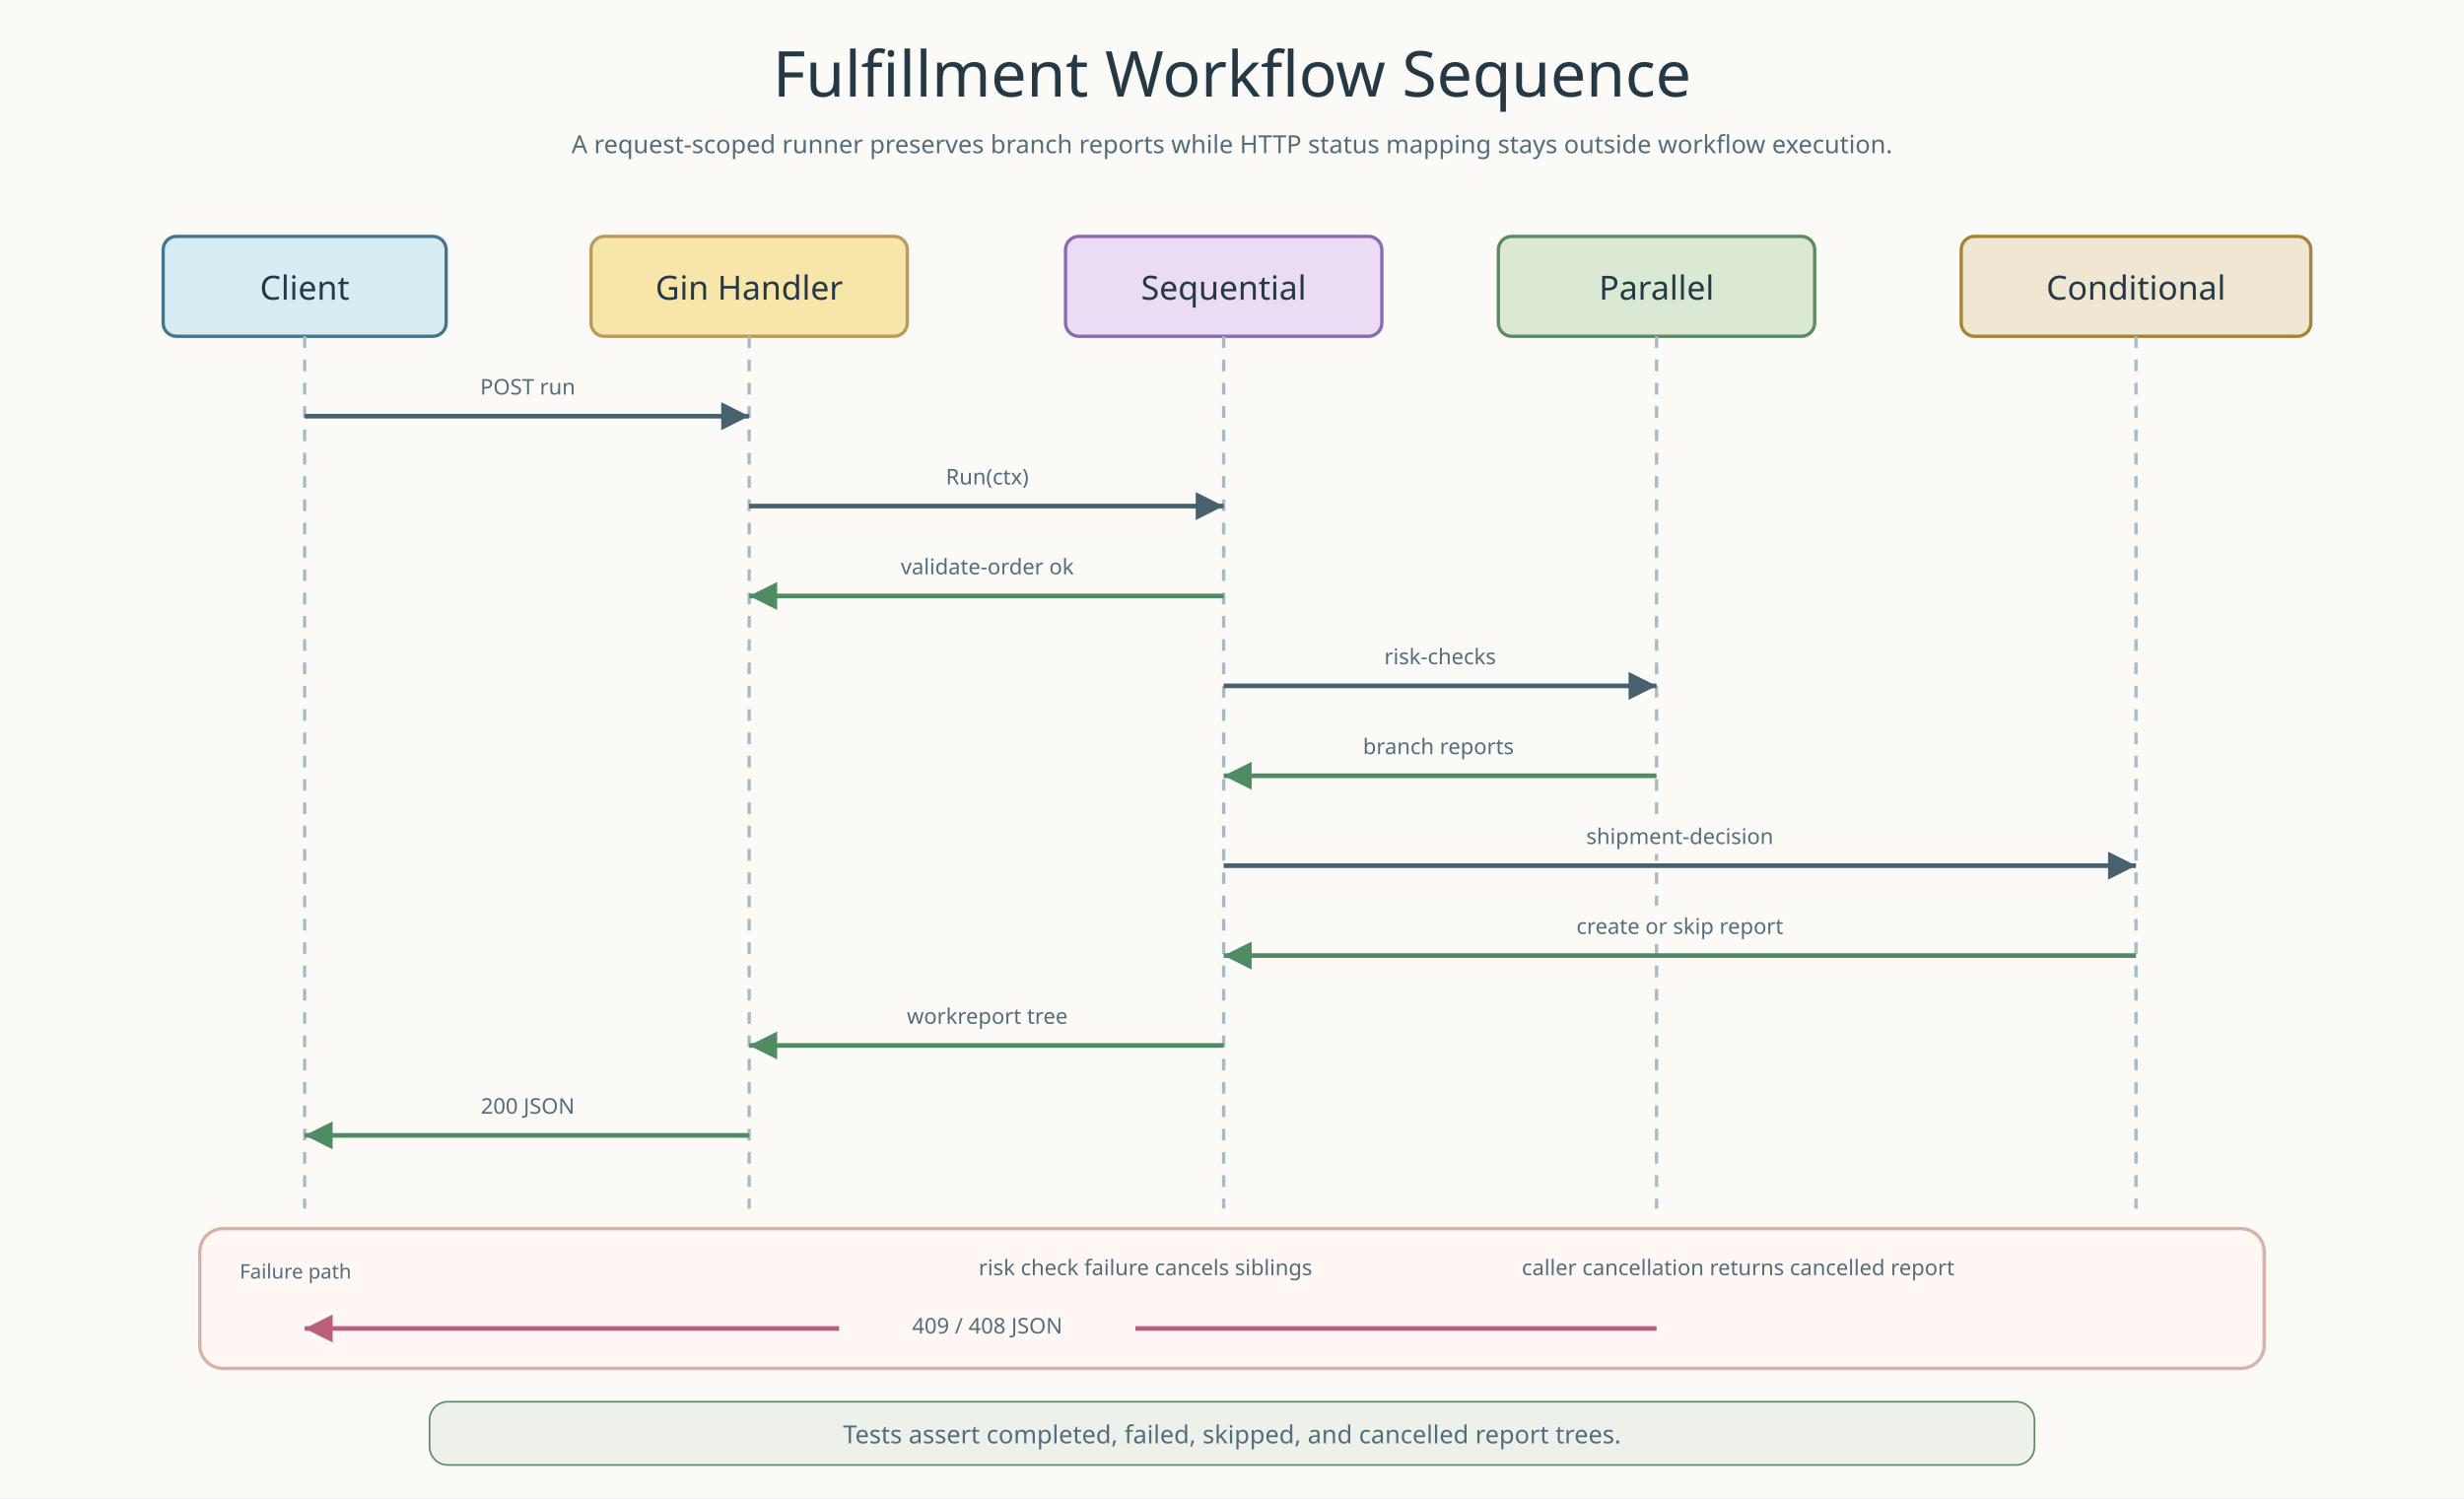
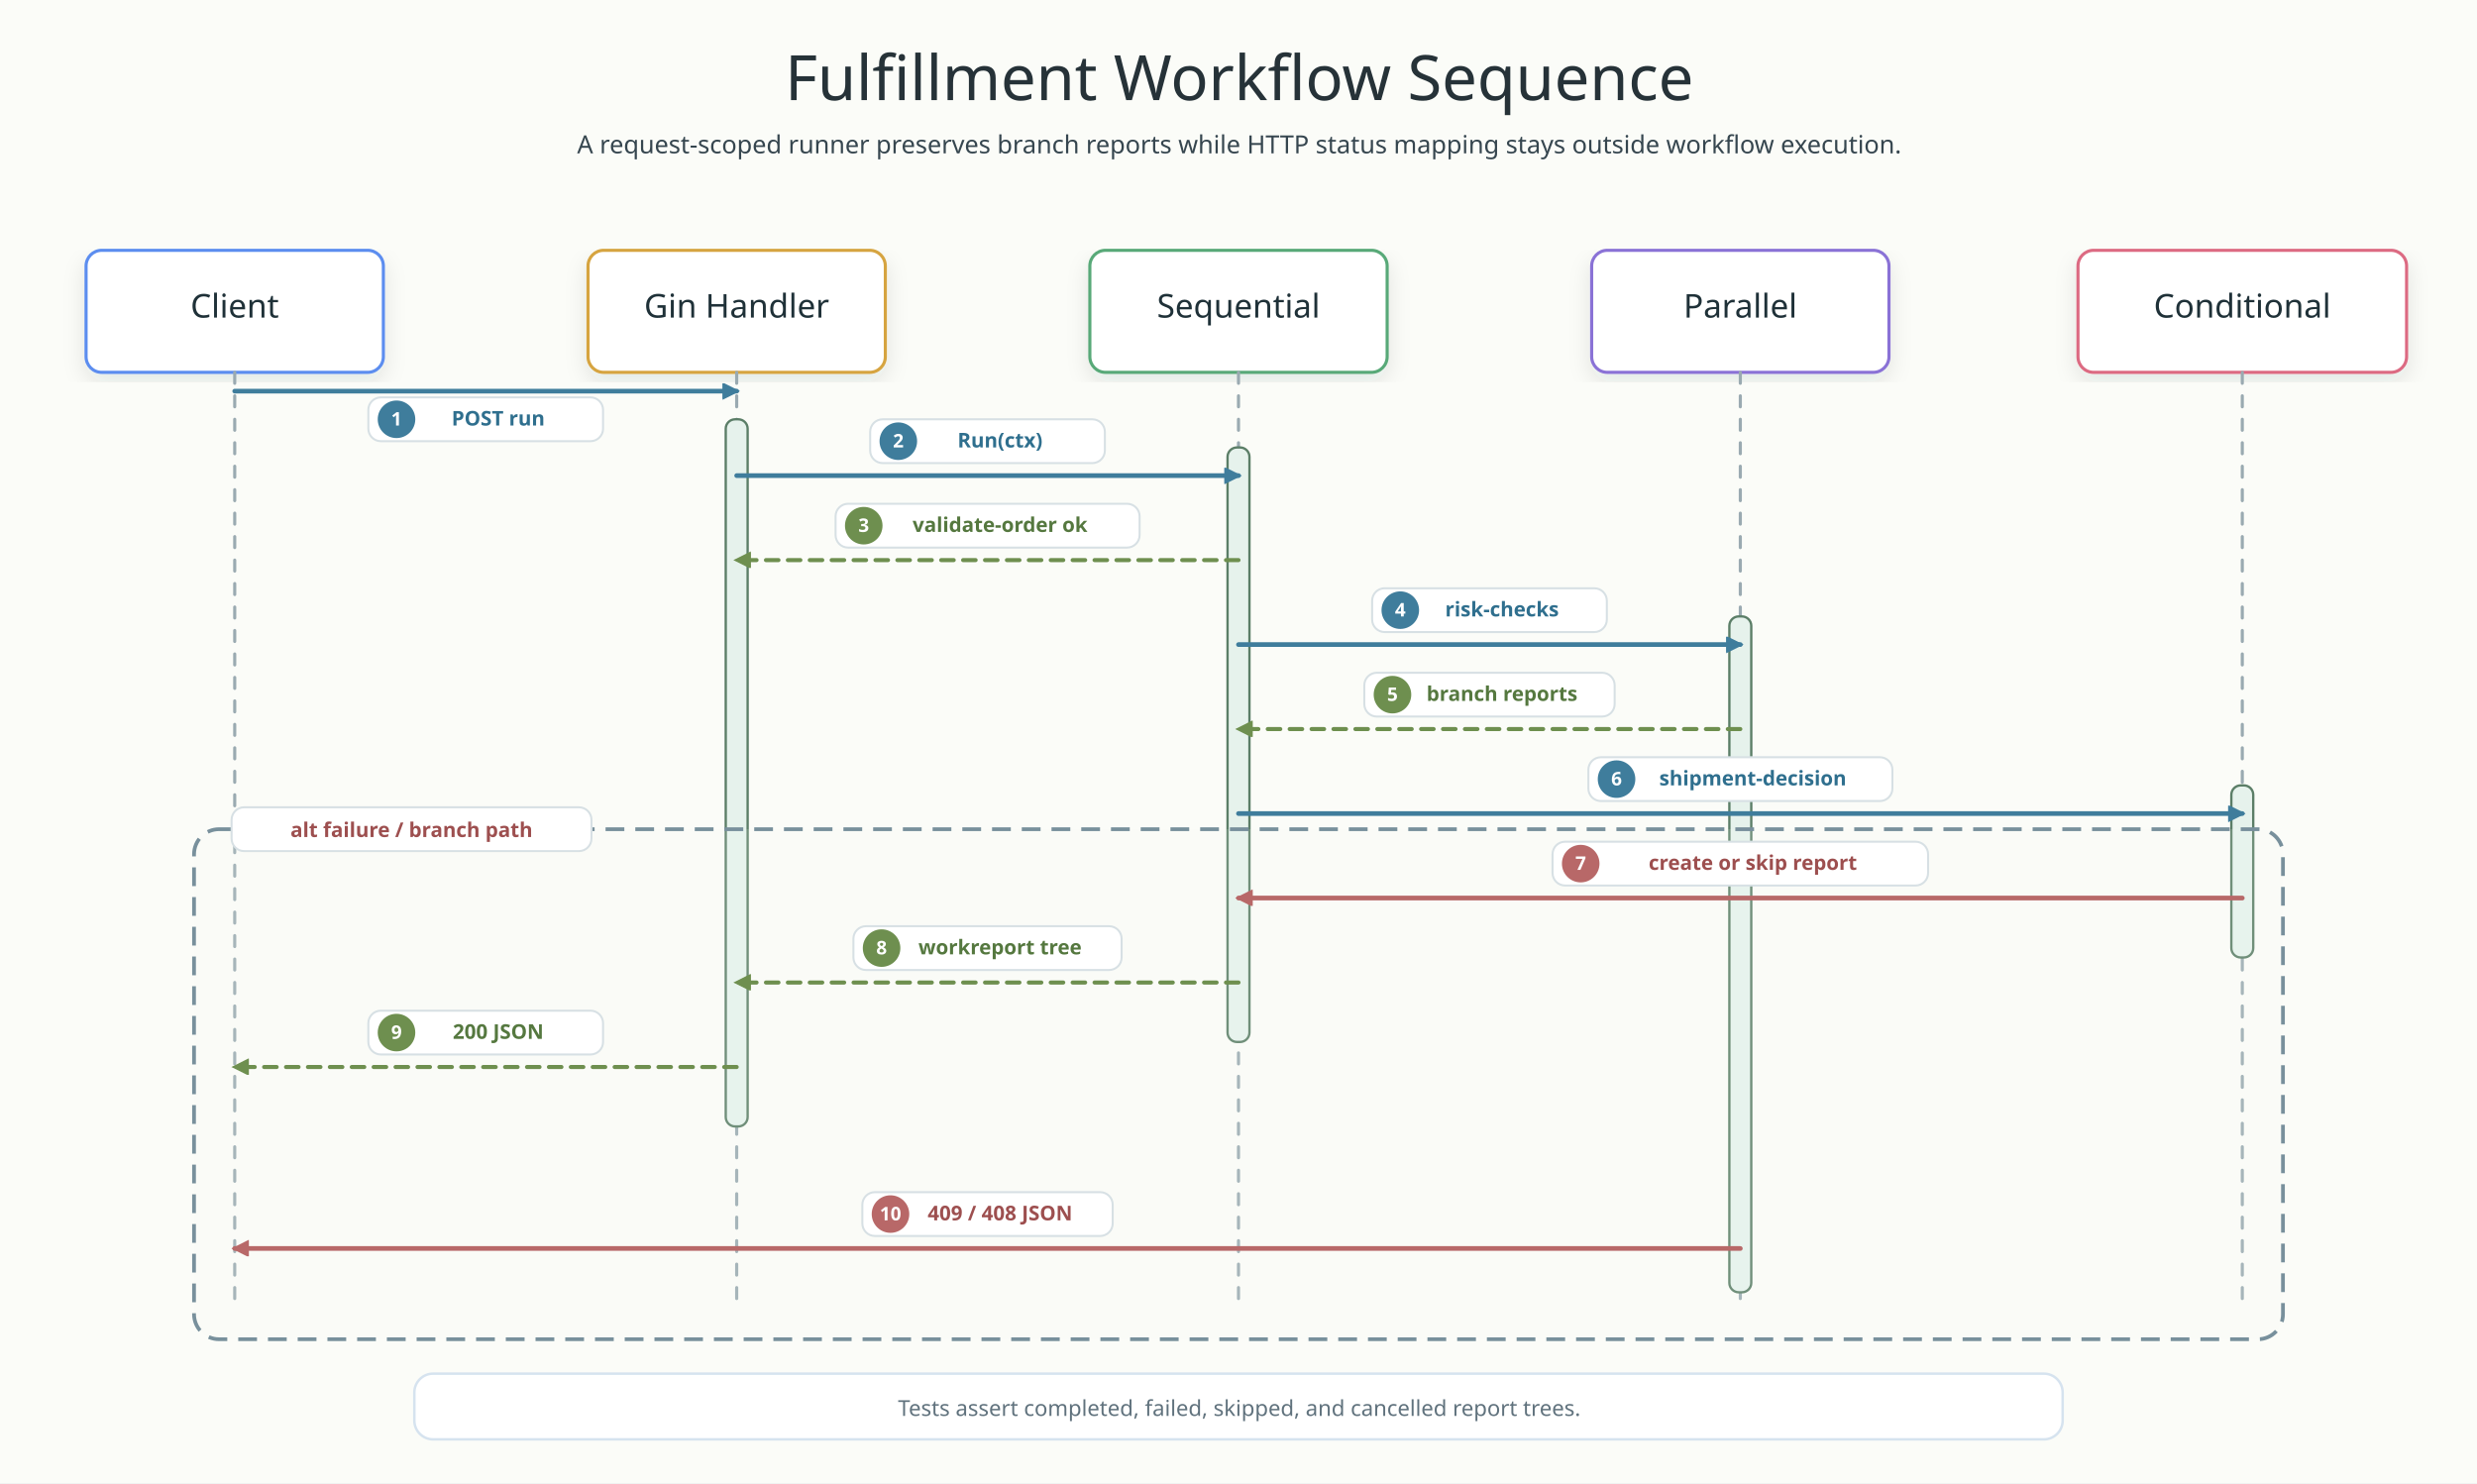
- <svg xmlns="http://www.w3.org/2000/svg" width="1480" height="900" viewBox="0 0 1480 900" role="img" aria-labelledby="title desc">
+ <svg xmlns="http://www.w3.org/2000/svg" width="1583" height="948" viewBox="-60 0 1583 948" role="img" aria-labelledby="title desc">
  <defs>
-     <marker id="seq-main" viewBox="0 0 8 8" markerWidth="8" markerHeight="8" refX="7" refY="4" orient="auto">
-       <polygon points="1,1 7,4 1,7" fill="#47616f" />
+     <filter id="shadow" x="-8%" y="-8%" width="116%" height="116%">
+       <feDropShadow dx="0" dy="6" stdDeviation="7" flood-color="#203040" flood-opacity="0.10" />
+     </filter>
+     <marker id="arrow-call" markerWidth="13" markerHeight="13" refX="9" refY="5" orient="auto" markerUnits="userSpaceOnUse">
+       <polygon points="0,0 10,5 0,10" fill="#3F7D9C" stroke="#3F7D9C" stroke-dasharray="none" style="stroke-dasharray:none" />
    </marker>
-     <marker id="seq-success" viewBox="0 0 8 8" markerWidth="8" markerHeight="8" refX="7" refY="4" orient="auto">
-       <polygon points="1,1 7,4 1,7" fill="#4f8b63" />
+     <marker id="arrow-return" markerWidth="13" markerHeight="13" refX="9" refY="5" orient="auto" markerUnits="userSpaceOnUse">
+       <polygon points="0,0 10,5 0,10" fill="#6E8F4F" stroke="#6E8F4F" stroke-dasharray="none" style="stroke-dasharray:none" />
    </marker>
-     <marker id="seq-error" viewBox="0 0 8 8" markerWidth="8" markerHeight="8" refX="7" refY="4" orient="auto">
-       <polygon points="1,1 7,4 1,7" fill="#b95f7a" />
+     <marker id="arrow-async" markerWidth="13" markerHeight="13" refX="9" refY="5" orient="auto" markerUnits="userSpaceOnUse">
+       <polygon points="0,0 10,5 0,10" fill="#755BC6" stroke="#755BC6" stroke-dasharray="none" style="stroke-dasharray:none" />
+     </marker>
+     <marker id="arrow-fail" markerWidth="13" markerHeight="13" refX="9" refY="5" orient="auto" markerUnits="userSpaceOnUse">
+       <polygon points="0,0 10,5 0,10" fill="#B86868" stroke="#B86868" stroke-dasharray="none" style="stroke-dasharray:none" />
    </marker>
    <style>
      @font-face { font-family: 'Architects Daughter'; src: url('file:///Users/debop/Library/Fonts/ArchitectsDaughter-Regular.ttf') format('truetype'); }
      @font-face { font-family: 'Comic Mono'; src: url('file:///Users/debop/Library/Fonts/ComicMono.ttf') format('truetype'); }
-       .title { font-family: 'Architects Daughter'; font-size: 38px; fill: #243845; }
-       .subtitle, .label, .small { font-family: 'Comic Mono'; fill: #536d7d; }
-       .subtitle { font-size: 15px; }
-       .actor { font-family: 'Architects Daughter'; font-size: 20px; fill: #243845; }
-       .label { font-size: 13px; }
-       .small { font-size: 12px; }
-       .lifeline { stroke: #a9bac5; stroke-width: 2; stroke-dasharray: 7 7; }
-       .main { fill: none; stroke: #47616f; stroke-width: 2.8; marker-end: url(#seq-main); }
-       .success { fill: none; stroke: #4f8b63; stroke-width: 2.8; marker-end: url(#seq-success); }
-       .error { fill: none; stroke: #b95f7a; stroke-width: 2.8; marker-end: url(#seq-error); }
+       .canvas{fill:#fbfcf8}.title{font-family:'Architects Daughter';font-size:40px;fill:#263238}.subtitle,.detail,.footer{font-family:'Comic Mono';fill:#36464f}.subtitle{font-size:16px}.footer{font-size:14px;fill:#60727d}.cardTitle{font-family:'Architects Daughter';font-size:21px;fill:#1f3138}.role{font-family:'Comic Mono';font-size:12px;fill:#546a73}.card{fill:#ffffff;stroke-width:2;filter:url(#shadow)}.lifeline{stroke:#9aaab1;stroke-width:2;stroke-dasharray:7 8;stroke-linecap:round}.activation{fill:#e6f2ec;stroke:#5b7e67;stroke-width:1.5}.call,.return,.async,.fail{fill:none;stroke-width:3;stroke-linecap:round;stroke-linejoin:round}.call{stroke:#3F7D9C;marker-end:url(#arrow-call)}.return{stroke:#6E8F4F;stroke-width:2.6;stroke-dasharray:8 6;marker-end:url(#arrow-return)}.async{stroke:#755BC6;marker-end:url(#arrow-async)}.fail{stroke:#B86868;marker-end:url(#arrow-fail)}.alt{fill:#eef7f0;fill-opacity:.14;stroke:#78909c;stroke-width:2.4;stroke-dasharray:12 7}.divider{stroke:#78909c;stroke-width:2;stroke-dasharray:10 8}rect.label{fill:#ffffff;stroke:#d7e0e4;stroke-width:1.3}.callLabel{stroke:#9cc2d1}.returnLabel{stroke:#b6c9a4}.asyncLabel{stroke:#b8a9d5}.failLabel{stroke:#d9abab}.badgeText,.msg{font-family:'Comic Mono';font-size:12px;font-weight:700}.msg{font-size:13px}.callText{fill:#2f6f8e}.returnText{fill:#55783F}.asyncText{fill:#674b91}.failText{fill:#9d4f4f}
    </style>
  </defs>
-   <rect width="1480" height="900" fill="#fbfaf6" />
-   <text class="title" x="740" y="58" text-anchor="middle">Fulfillment Workflow Sequence</text>
-   <text class="subtitle" x="740" y="92" text-anchor="middle">A request-scoped runner preserves branch reports while HTTP status mapping stays outside workflow execution.</text>
-   <g transform="translate(98 142)">
-     <rect width="170" height="60" rx="8" fill="#d7ecf2" stroke="#48758d" stroke-width="2" />
-     <text class="actor" x="85" y="38" text-anchor="middle">Client</text>
+   <rect class="canvas" x="-60" y="0" width="1583" height="948" />
+   <text class="title" x="732" y="64" text-anchor="middle">Fulfillment Workflow Sequence</text>
+   <text class="subtitle" x="732" y="98" text-anchor="middle">A request-scoped runner preserves branch reports while HTTP status mapping stays outside workflow execution.</text>
+   <g id="participant-1">
+     <rect class="card" x="-5" y="160" width="190" height="78" rx="10" fill="#E8F3FF" stroke="#5B8DEF" />
+     <text class="cardTitle" x="90" y="203" text-anchor="middle">Client</text>
+     <line class="lifeline" x1="90" y1="238" x2="90" y2="836" />
  </g>
-   <g transform="translate(355 142)">
-     <rect width="190" height="60" rx="8" fill="#f7e5aa" stroke="#b99b5d" stroke-width="2" />
-     <text class="actor" x="95" y="38" text-anchor="middle">Gin Handler</text>
+   <g id="participant-2">
+     <rect class="card" x="315.8" y="160" width="190" height="78" rx="10" fill="#FFF3D9" stroke="#D6A441" />
+     <text class="cardTitle" x="410.8" y="203" text-anchor="middle">Gin Handler</text>
+     <line class="lifeline" x1="410.8" y1="238" x2="410.8" y2="836" />
  </g>
-   <g transform="translate(640 142)">
-     <rect width="190" height="60" rx="8" fill="#eadcf5" stroke="#8a6bb0" stroke-width="2" />
-     <text class="actor" x="95" y="38" text-anchor="middle">Sequential</text>
+   <g id="participant-3">
+     <rect class="card" x="636.5" y="160" width="190" height="78" rx="10" fill="#EAF7EF" stroke="#58A978" />
+     <text class="cardTitle" x="731.5" y="203" text-anchor="middle">Sequential</text>
+     <line class="lifeline" x1="731.5" y1="238" x2="731.5" y2="836" />
  </g>
-   <g transform="translate(900 142)">
-     <rect width="190" height="60" rx="8" fill="#dbe8d4" stroke="#5d8a62" stroke-width="2" />
-     <text class="actor" x="95" y="38" text-anchor="middle">Parallel</text>
+   <g id="participant-4">
+     <rect class="card" x="957.2" y="160" width="190" height="78" rx="10" fill="#F1ECFF" stroke="#8A72D6" />
+     <text class="cardTitle" x="1052.2" y="203" text-anchor="middle">Parallel</text>
+     <line class="lifeline" x1="1052.2" y1="238" x2="1052.2" y2="836" />
  </g>
-   <g transform="translate(1178 142)">
-     <rect width="210" height="60" rx="8" fill="#efe7d2" stroke="#a78335" stroke-width="2" />
-     <text class="actor" x="105" y="38" text-anchor="middle">Conditional</text>
+   <g id="participant-5">
+     <rect class="card" x="1268" y="160" width="210" height="78" rx="10" fill="#FDECEF" stroke="#DC6B82" />
+     <text class="cardTitle" x="1373" y="203" text-anchor="middle">Conditional</text>
+     <line class="lifeline" x1="1373" y1="238" x2="1373" y2="836" />
  </g>
-   <path class="lifeline" d="M 183 202 L 183 726" />
-   <path class="lifeline" d="M 450 202 L 450 726" />
-   <path class="lifeline" d="M 735 202 L 735 726" />
-   <path class="lifeline" d="M 995 202 L 995 726" />
-   <path class="lifeline" d="M 1283 202 L 1283 726" />
-   <path class="main" d="M 183 250 L 450 250" />
-   <rect x="242" y="220" width="150" height="23" rx="7" fill="#fbfaf6" />
-   <text class="label" x="317" y="237" text-anchor="middle">POST run</text>
-   <path class="main" d="M 450 304 L 735 304" />
-   <rect x="510" y="274" width="166" height="23" rx="7" fill="#fbfaf6" />
-   <text class="label" x="593" y="291" text-anchor="middle">Run(ctx)</text>
-   <path class="success" d="M 735 358 L 450 358" />
-   <rect x="504" y="328" width="178" height="23" rx="7" fill="#fbfaf6" />
-   <text class="label" x="593" y="345" text-anchor="middle">validate-order ok</text>
-   <path class="main" d="M 735 412 L 995 412" />
-   <rect x="782" y="382" width="166" height="23" rx="7" fill="#fbfaf6" />
-   <text class="label" x="865" y="399" text-anchor="middle">risk-checks</text>
-   <path class="success" d="M 995 466 L 735 466" />
-   <rect x="772" y="436" width="184" height="23" rx="7" fill="#fbfaf6" />
-   <text class="label" x="864" y="453" text-anchor="middle">branch reports</text>
-   <path class="main" d="M 735 520 L 1283 520" />
-   <rect x="908" y="490" width="202" height="23" rx="7" fill="#fbfaf6" />
-   <text class="label" x="1009" y="507" text-anchor="middle">shipment-decision</text>
-   <path class="success" d="M 1283 574 L 735 574" />
-   <rect x="900" y="544" width="218" height="23" rx="7" fill="#fbfaf6" />
-   <text class="label" x="1009" y="561" text-anchor="middle">create or skip report</text>
-   <path class="success" d="M 735 628 L 450 628" />
-   <rect x="496" y="598" width="194" height="23" rx="7" fill="#fbfaf6" />
-   <text class="label" x="593" y="615" text-anchor="middle">workreport tree</text>
-   <path class="success" d="M 450 682 L 183 682" />
-   <rect x="231" y="652" width="172" height="23" rx="7" fill="#fbfaf6" />
-   <text class="label" x="317" y="669" text-anchor="middle">200 JSON</text>
-   <rect x="120" y="738" width="1240" height="84" rx="14" fill="#fff7f3" stroke="#d8b2a8" stroke-width="2" />
-   <text class="small" x="144" y="768">Failure path</text>
-   <text class="label" x="688" y="766" text-anchor="middle">risk check failure cancels siblings</text>
-   <text class="label" x="1044" y="766" text-anchor="middle">caller cancellation returns cancelled report</text>
-   <path class="error" d="M 995 798 L 183 798" />
-   <rect x="504" y="784" width="178" height="23" rx="7" fill="#fff7f3" />
-   <text class="label" x="593" y="801" text-anchor="middle">409 / 408 JSON</text>
-   <rect x="258" y="842" width="964" height="38" rx="11" fill="#edf1e9" stroke="#5d8a62" />
-   <text class="subtitle" x="740" y="867" text-anchor="middle">Tests assert completed, failed, skipped, and cancelled report trees.</text>
+   <rect class="activation" x="403.8" y="268" width="14" height="452" rx="6" />
+   <rect class="activation" x="724.5" y="286" width="14" height="380" rx="6" />
+   <rect class="activation" x="1045.2" y="394" width="14" height="432" rx="6" />
+   <rect class="activation" x="1366" y="502" width="14" height="110" rx="6" />
+   <rect class="alt" x="64" y="530" width="1335" height="326" rx="16" />
+   <rect class="label failLabel" x="88" y="516" width="230" height="28" rx="8" />
+   <text class="msg failText" x="203" y="535" text-anchor="middle">alt failure / branch path</text>
+   <g id="message-1">
+     <rect class="label callLabel" x="175.4" y="254" width="150" height="28" rx="8" />
+     <circle cx="193.4" cy="268" r="12" fill="#3F7D9C" />
+     <text class="badgeText" x="193.4" y="272" text-anchor="middle" fill="#fff">1</text>
+     <text class="msg callText" x="258.4" y="272" text-anchor="middle">POST run</text>
+     <path class="call" d="M 90 250 H 410.8" />
+   </g>
+   <g id="message-2">
+     <rect class="label callLabel" x="496.1" y="268" width="150" height="28" rx="8" />
+     <circle cx="514.1" cy="282" r="12" fill="#3F7D9C" />
+     <text class="badgeText" x="514.1" y="286" text-anchor="middle" fill="#fff">2</text>
+     <text class="msg callText" x="579.1" y="286" text-anchor="middle">Run(ctx)</text>
+     <path class="call" d="M 410.8 304 H 731.5" />
+   </g>
+   <g id="message-3">
+     <rect class="label returnLabel" x="474" y="322" width="194.3" height="28" rx="8" />
+     <circle cx="492" cy="336" r="12" fill="#6E8F4F" />
+     <text class="badgeText" x="492" y="340" text-anchor="middle" fill="#fff">3</text>
+     <text class="msg returnText" x="579.1" y="340" text-anchor="middle">validate-order ok</text>
+     <path class="return" d="M 731.5 358 H 410.8" />
+   </g>
+   <g id="message-4">
+     <rect class="label callLabel" x="816.9" y="376" width="150" height="28" rx="8" />
+     <circle cx="834.9" cy="390" r="12" fill="#3F7D9C" />
+     <text class="badgeText" x="834.9" y="394" text-anchor="middle" fill="#fff">4</text>
+     <text class="msg callText" x="899.9" y="394" text-anchor="middle">risk-checks</text>
+     <path class="call" d="M 731.5 412 H 1052.2" />
+   </g>
+   <g id="message-5">
+     <rect class="label returnLabel" x="811.9" y="430" width="160" height="28" rx="8" />
+     <circle cx="829.9" cy="444" r="12" fill="#6E8F4F" />
+     <text class="badgeText" x="829.9" y="448" text-anchor="middle" fill="#fff">5</text>
+     <text class="msg returnText" x="899.9" y="448" text-anchor="middle">branch reports</text>
+     <path class="return" d="M 1052.2 466 H 731.5" />
+   </g>
+   <g id="message-6">
+     <rect class="label callLabel" x="955.1" y="484" width="194.3" height="28" rx="8" />
+     <circle cx="973.1" cy="498" r="12" fill="#3F7D9C" />
+     <text class="badgeText" x="973.1" y="502" text-anchor="middle" fill="#fff">6</text>
+     <text class="msg callText" x="1060.2" y="502" text-anchor="middle">shipment-decision</text>
+     <path class="call" d="M 731.5 520 H 1373" />
+   </g>
+   <g id="message-7">
+     <rect class="label failLabel" x="932.2" y="538" width="240" height="28" rx="8" />
+     <circle cx="950.2" cy="552" r="12" fill="#B86868" />
+     <text class="badgeText" x="950.2" y="556" text-anchor="middle" fill="#fff">7</text>
+     <text class="msg failText" x="1060.2" y="556" text-anchor="middle">create or skip report</text>
+     <path class="fail" d="M 1373 574 H 731.5" />
+   </g>
+   <g id="message-8">
+     <rect class="label returnLabel" x="485.4" y="592" width="171.4" height="28" rx="8" />
+     <circle cx="503.4" cy="606" r="12" fill="#6E8F4F" />
+     <text class="badgeText" x="503.4" y="610" text-anchor="middle" fill="#fff">8</text>
+     <text class="msg returnText" x="579.1" y="610" text-anchor="middle">workreport tree</text>
+     <path class="return" d="M 731.5 628 H 410.8" />
+   </g>
+   <g id="message-9">
+     <rect class="label returnLabel" x="175.4" y="646" width="150" height="28" rx="8" />
+     <circle cx="193.4" cy="660" r="12" fill="#6E8F4F" />
+     <text class="badgeText" x="193.4" y="664" text-anchor="middle" fill="#fff">9</text>
+     <text class="msg returnText" x="258.4" y="664" text-anchor="middle">200 JSON</text>
+     <path class="return" d="M 410.8 682 H 90" />
+   </g>
+   <g id="message-10">
+     <rect class="label failLabel" x="491.1" y="762" width="160" height="28" rx="8" />
+     <circle cx="509.1" cy="776" r="12" fill="#B86868" />
+     <text class="badgeText" x="509.1" y="780" text-anchor="middle" fill="#fff">10</text>
+     <text class="msg failText" x="579.1" y="780" text-anchor="middle">409 / 408 JSON</text>
+     <path class="fail" d="M 1052.2 798 H 90" />
+   </g>
+   <g>
+     <rect x="204.8" y="878" width="1053.4" height="42" rx="12" fill="#ffffff" stroke="#D6E3EF" stroke-width="1.6" />
+     <text class="footer" x="732" y="905" text-anchor="middle">Tests assert completed, failed, skipped, and cancelled report trees.</text>
+   </g>
</svg>
